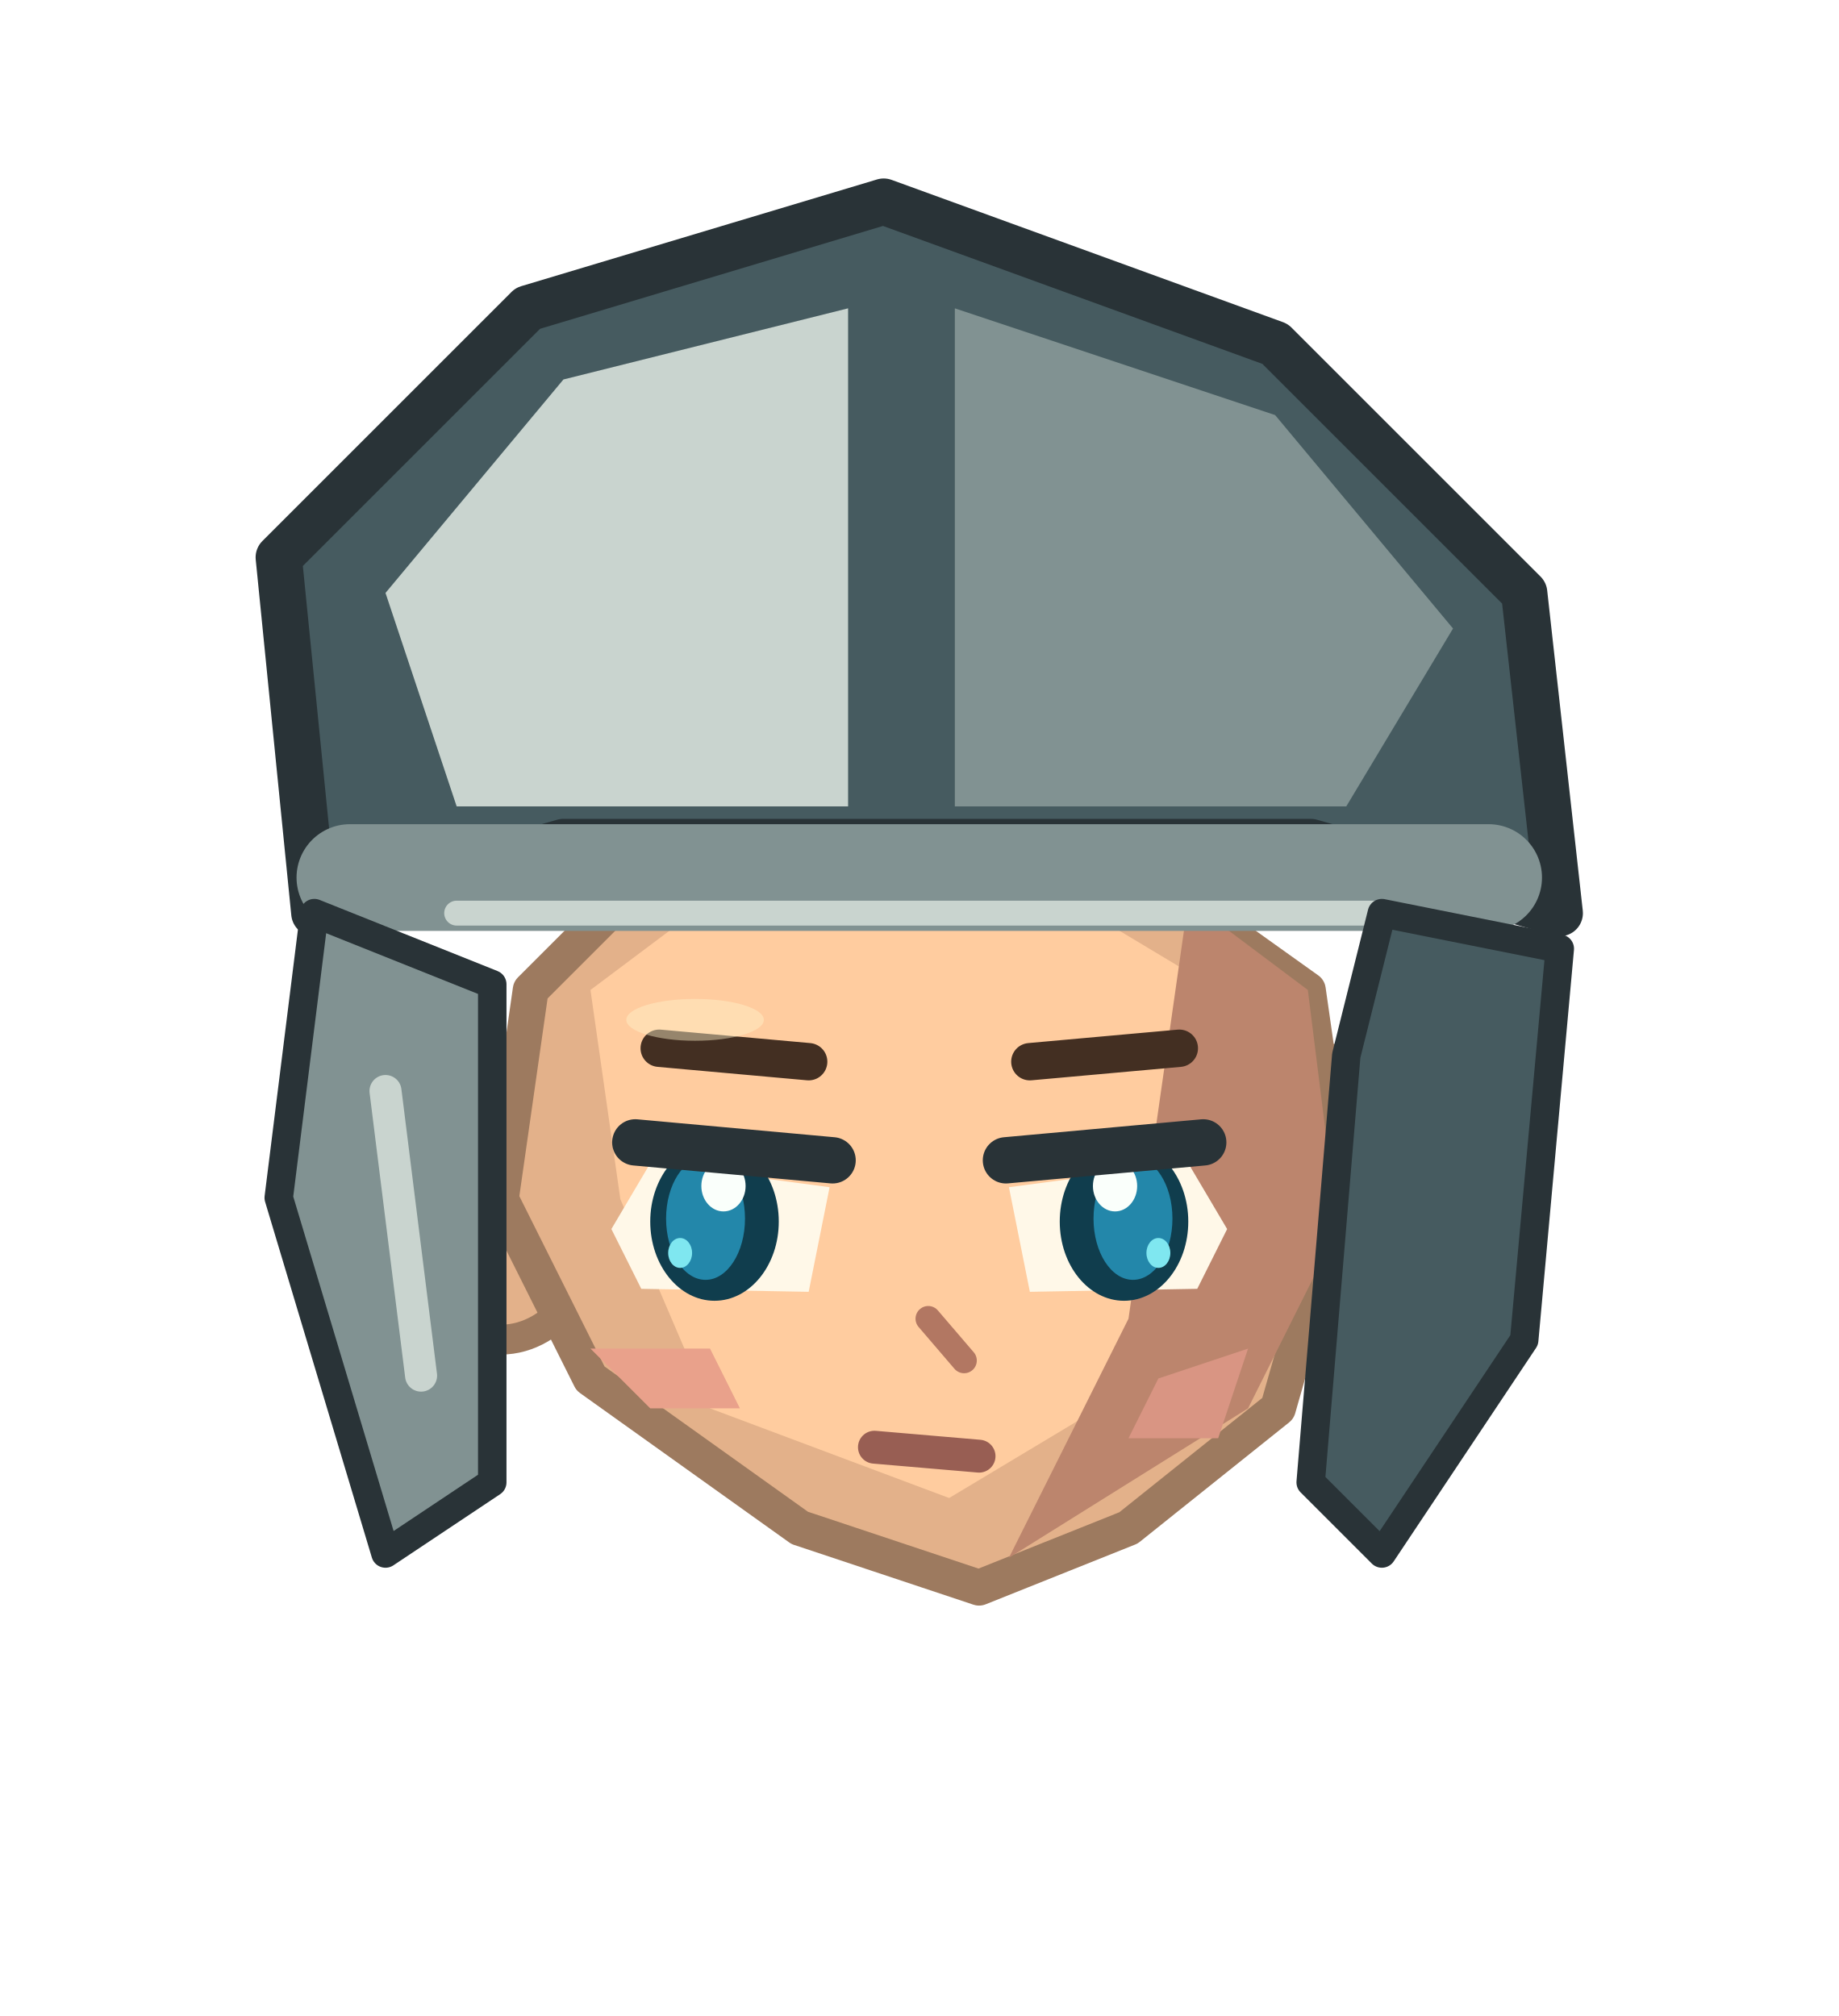
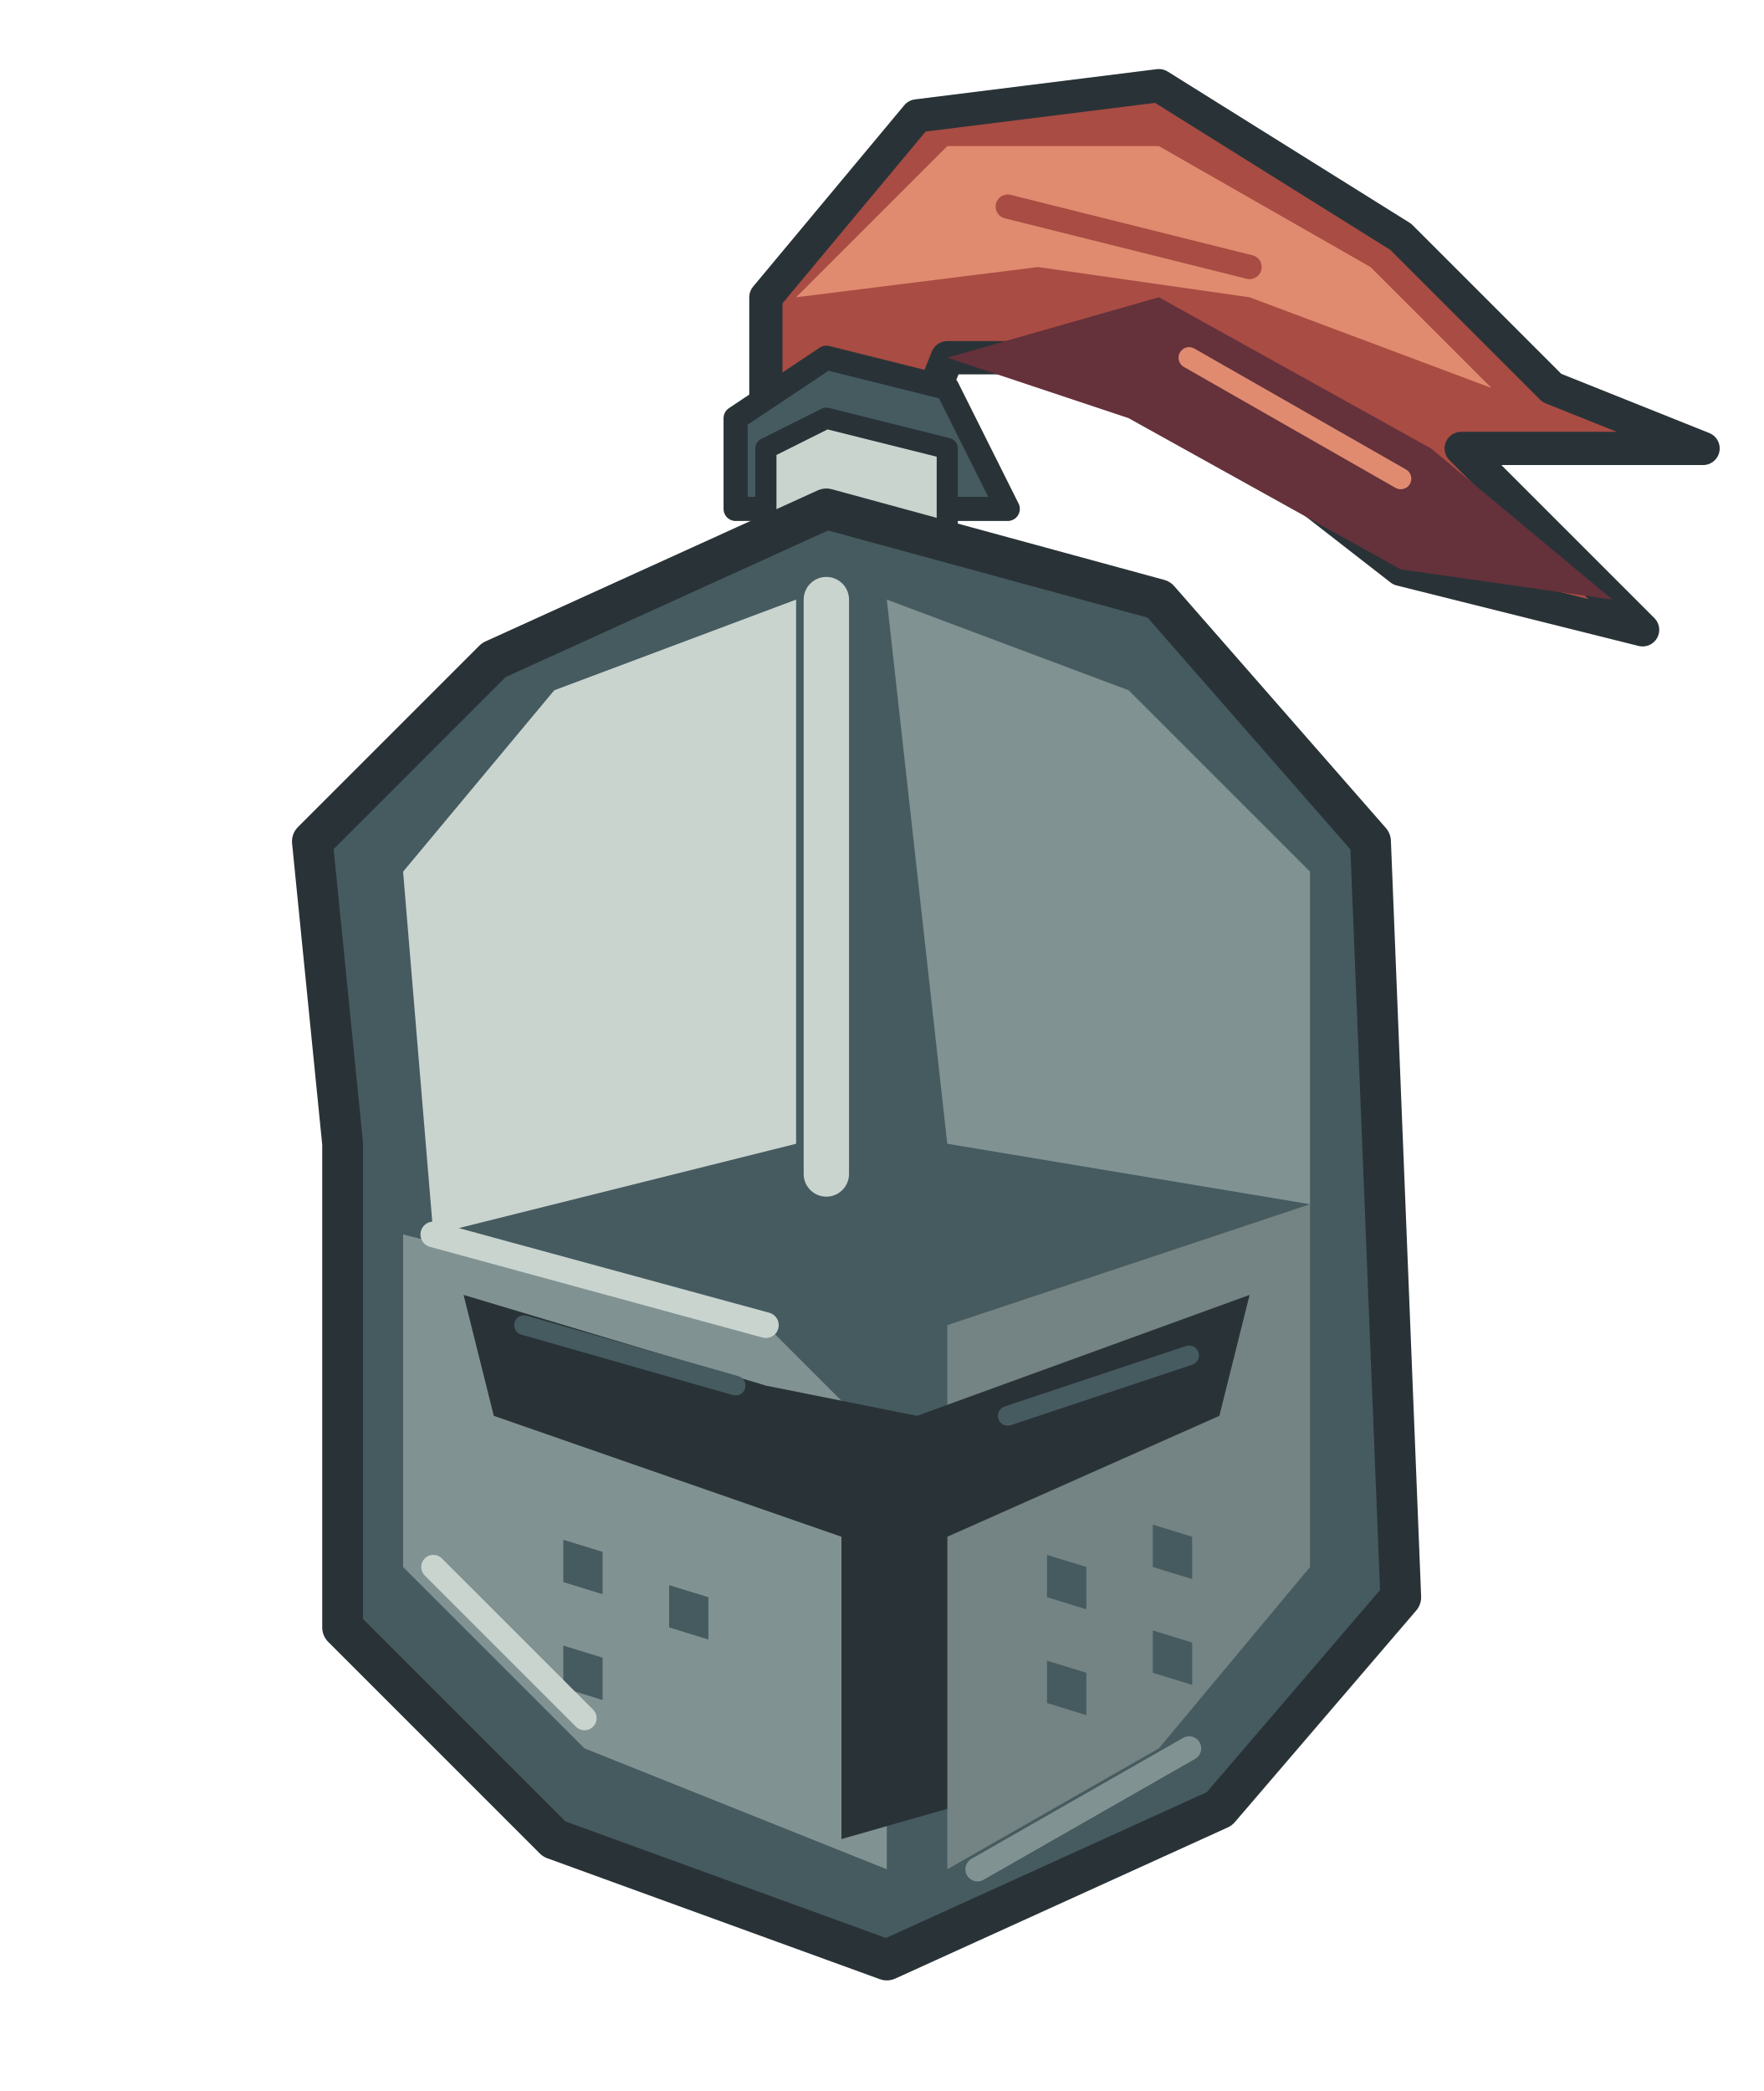
- <svg xmlns="http://www.w3.org/2000/svg" viewBox="-31 -38 62 68">
+ <svg xmlns="http://www.w3.org/2000/svg" viewBox="-34 -55 70 83">
  <defs />
-   <path d="M-10.6 -57 A3.4 4.7 0 1 0 -17.4 -57 A3.4 4.7 0 1 0 -10.6 -57 Z" transform="matrix(1.008 0 0 1.008 0 59.904)" fill="#e3b18a" opacity="1" />
-   <path d="M-10.6 -57 A3.4 4.7 0 1 0 -17.4 -57 A3.4 4.7 0 1 0 -10.6 -57 Z" transform="matrix(1.008 0 0 1.008 0 59.904)" fill="none" stroke="#9d7a5f" stroke-width="1" stroke-linecap="butt" stroke-linejoin="miter" opacity="1" />
-   <path d="M17.4 -57 A3.4 4.7 0 1 0 10.6 -57 A3.4 4.7 0 1 0 17.4 -57 Z" transform="matrix(1.008 0 0 1.008 0 59.904)" fill="#e3b18a" opacity="1" />
-   <path d="M17.4 -57 A3.4 4.7 0 1 0 10.6 -57 A3.4 4.7 0 1 0 17.4 -57 Z" transform="matrix(1.008 0 0 1.008 0 59.904)" fill="none" stroke="#9d7a5f" stroke-width="1" stroke-linecap="butt" stroke-linejoin="miter" opacity="1" />
-   <path d="M-13 -64 L-8 -69 L6 -69 L13 -64 L14 -57 L12 -50 L7 -46 L2 -44 L-4 -46 L-11 -51 L-14 -57 Z" transform="matrix(1.008 0 0 1.008 0 59.904)" fill="#e3b18a" opacity="1" />
-   <path d="M-13 -64 L-8 -69 L6 -69 L13 -64 L14 -57 L12 -50 L7 -46 L2 -44 L-4 -46 L-11 -51 L-14 -57 Z" transform="matrix(1.008 0 0 1.008 0 59.904)" fill="none" stroke="#9d7a5f" stroke-width="1.2" stroke-linecap="butt" stroke-linejoin="round" opacity="1" />
-   <path d="M-11 -64 L-7 -67 L5 -67 L10 -64 L10 -57 L6 -50 L1 -47 L-7 -50 L-10 -57 Z" transform="matrix(1.008 0 0 1.008 0 59.904)" fill="#ffcc9f" opacity="1" />
-   <path d="M9 -67 L13 -64 L14 -56 L11 -50 L3 -45 L7 -53 Z" transform="matrix(1.008 0 0 1.008 0 59.904)" fill="#bc856d" opacity="1" />
-   <path d="M-11 -52 L-9 -50 L-6 -50 L-7 -52 Z" transform="matrix(1.008 0 0 1.008 0 59.904)" fill="#e9a18b" opacity="1" />
-   <path d="M8 -51 L11 -52 L10 -49 L7 -49 Z" transform="matrix(1.008 0 0 1.008 0 59.904)" fill="#d99583" opacity="1" />
-   <path d="M-3.5 -1.4 L2.5 -2.2 L3.8 0 L2.8 2 L-2.8 2.1 Z" transform="matrix(-1.008 0 0 1.008 -6.552 3.456)" fill="#fff8e8" opacity="1" />
-   <path d="M2.5 -0.25 A2.15 2.65 0 1 0 -1.8 -0.25 A2.15 2.65 0 1 0 2.5 -0.25 Z" transform="matrix(-1.008 0 0 1.008 -6.552 3.456)" fill="#103d4d" opacity="1" />
-   <path d="M1.97 -0.35 A1.32 2.05 0 1 0 -0.67 -0.35 A1.32 2.05 0 1 0 1.97 -0.35 Z" transform="matrix(-1.008 0 0 1.008 -6.552 3.456)" fill="#2387aa" opacity="1" />
-   <path d="M0.79 -1.44 A0.74 0.85 0 1 0 -0.69 -1.44 A0.74 0.85 0 1 0 0.79 -1.44 Z" transform="matrix(-1.008 0 0 1.008 -6.552 3.456)" fill="#fafffb" opacity="1" />
-   <path d="M1.9 0.8 A0.4 0.5 0 1 0 1.1 0.8 A0.4 0.5 0 1 0 1.9 0.8 Z" transform="matrix(-1.008 0 0 1.008 -6.552 3.456)" fill="#7fe7f0" opacity="1" />
-   <path d="M-3.6 -2.3 L3 -2.9" transform="matrix(-1.008 0 0 1.008 -6.552 3.456)" fill="none" stroke="#293337" stroke-width="1.55" stroke-linecap="round" stroke-linejoin="round" opacity="1" />
-   <path d="M-2.8 -5.6 L2.2 -6.05" transform="matrix(-1.008 0 0 1.008 -6.552 3.456)" fill="none" stroke="#432f22" stroke-width="1.25" stroke-linecap="round" stroke-linejoin="round" opacity="1" />
-   <path d="M-3.5 -1.4 L2.5 -2.2 L3.8 0 L2.8 2 L-2.8 2.1 Z" transform="matrix(1.008 0 0 1.008 6.552 3.456)" fill="#fff8e8" opacity="1" />
-   <path d="M2.5 -0.25 A2.15 2.65 0 1 0 -1.8 -0.25 A2.15 2.65 0 1 0 2.5 -0.25 Z" transform="matrix(1.008 0 0 1.008 6.552 3.456)" fill="#103d4d" opacity="1" />
-   <path d="M1.97 -0.35 A1.32 2.05 0 1 0 -0.67 -0.35 A1.32 2.05 0 1 0 1.97 -0.35 Z" transform="matrix(1.008 0 0 1.008 6.552 3.456)" fill="#2387aa" opacity="1" />
-   <path d="M0.79 -1.44 A0.74 0.85 0 1 0 -0.69 -1.44 A0.74 0.85 0 1 0 0.79 -1.44 Z" transform="matrix(1.008 0 0 1.008 6.552 3.456)" fill="#fafffb" opacity="1" />
-   <path d="M1.9 0.8 A0.4 0.5 0 1 0 1.1 0.8 A0.4 0.5 0 1 0 1.9 0.8 Z" transform="matrix(1.008 0 0 1.008 6.552 3.456)" fill="#7fe7f0" opacity="1" />
-   <path d="M-3.6 -2.3 L3 -2.9" transform="matrix(1.008 0 0 1.008 6.552 3.456)" fill="none" stroke="#293337" stroke-width="1.55" stroke-linecap="round" stroke-linejoin="round" opacity="1" />
-   <path d="M-2.8 -5.6 L2.2 -6.05" transform="matrix(1.008 0 0 1.008 6.552 3.456)" fill="none" stroke="#432f22" stroke-width="1.25" stroke-linecap="round" stroke-linejoin="round" opacity="1" />
-   <path d="M0.3 -53 L1.5 -51.6" transform="matrix(1.008 0 0 1.008 0 59.904)" fill="none" stroke="#b27762" stroke-width="0.85" stroke-linecap="round" stroke-linejoin="round" opacity="1" />
-   <path d="M-1.5 -48.7 L2 -48.4" transform="matrix(1.008 0 0 1.008 0 59.904)" fill="none" stroke="#985e53" stroke-width="1.1" stroke-linecap="round" stroke-linejoin="round" opacity="1" />
-   <path d="M-5.2 -63 A2.3 0.7 0 1 0 -9.8 -63 A2.3 0.7 0 1 0 -5.2 -63 Z" transform="matrix(1.008 0 0 1.008 0 59.904)" fill="#fff3ca70" opacity="1" />
-   <path d="M-17 -6 L-18 -16 L-11 -23 L-1 -26 L10 -22 L17 -15 L18 -6 L11 -8 L-10 -8 Z" transform="matrix(1.2 0 0 1.2 0 0)" fill="#465b60" opacity="1" />
-   <path d="M-17 -6 L-18 -16 L-11 -23 L-1 -26 L10 -22 L17 -15 L18 -6 L11 -8 L-10 -8 Z" transform="matrix(1.2 0 0 1.2 0 0)" fill="none" stroke="#293337" stroke-width="1.3" stroke-linecap="butt" stroke-linejoin="round" opacity="1" />
-   <path d="M-15 -15 L-10 -21 L-2 -23 L-2 -9 L-13 -9 Z" transform="matrix(1.2 0 0 1.2 0 0)" fill="#c9d4cf" opacity="1" />
-   <path d="M1 -23 L10 -20 L15 -14 L12 -9 L1 -9 Z" transform="matrix(1.2 0 0 1.2 0 0)" fill="#819292" opacity="1" />
-   <path d="M-16 -7 L16 -7" transform="matrix(1.2 0 0 1.2 0 0)" fill="none" stroke="#819292" stroke-width="3" stroke-linecap="round" stroke-linejoin="round" opacity="1" />
-   <path d="M-13 -6 L13 -6" transform="matrix(1.2 0 0 1.2 0 0)" fill="none" stroke="#c9d4cf" stroke-width="0.7" stroke-linecap="round" stroke-linejoin="round" opacity="1" />
-   <path d="M-17 -6 L-12 -4 L-12 10 L-15 12 L-18 2 Z" transform="matrix(1.2 0 0 1.2 0 0)" fill="#819292" opacity="1" />
-   <path d="M-17 -6 L-12 -4 L-12 10 L-15 12 L-18 2 Z" transform="matrix(1.2 0 0 1.2 0 0)" fill="none" stroke="#293337" stroke-width="0.8" stroke-linecap="round" stroke-linejoin="round" opacity="1" />
-   <path d="M13 -6 L18 -5 L17 6 L13 12 L11 10 L12 -2 Z" transform="matrix(1.2 0 0 1.2 0 0)" fill="#465b60" opacity="1" />
-   <path d="M13 -6 L18 -5 L17 6 L13 12 L11 10 L12 -2 Z" transform="matrix(1.2 0 0 1.2 0 0)" fill="none" stroke="#293337" stroke-width="0.8" stroke-linecap="round" stroke-linejoin="round" opacity="1" />
-   <path d="M-15 -1 L-14 7" transform="matrix(1.2 0 0 1.2 0 0)" fill="none" stroke="#c9d4cf" stroke-width="0.9" stroke-linecap="round" stroke-linejoin="round" opacity="1" />
+   <path d="M-3 -29 L-3 -36 L2 -42 L10 -43 L18 -38 L23 -33 L28 -31 L20 -31 L26 -25 L18 -27 L9 -34 L3 -34 L1 -29 Z" transform="matrix(1.2 0 0 1.2 0 0)" fill="#a94c43" opacity="1" />
+   <path d="M-3 -29 L-3 -36 L2 -42 L10 -43 L18 -38 L23 -33 L28 -31 L20 -31 L26 -25 L18 -27 L9 -34 L3 -34 L1 -29 Z" transform="matrix(1.2 0 0 1.2 0 0)" fill="none" stroke="#293337" stroke-width="1.1" stroke-linecap="butt" stroke-linejoin="round" opacity="1" />
+   <path d="M-2 -36 L3 -41 L10 -41 L17 -37 L21 -33 L13 -36 L6 -37 Z" transform="matrix(1.2 0 0 1.2 0 0)" fill="#e08b70" opacity="1" />
+   <path d="M3 -34 L10 -36 L19 -31 L25 -26 L18 -27 L9 -32 Z" transform="matrix(1.2 0 0 1.2 0 0)" fill="#65313b" opacity="1" />
+   <path d="M5 -39 L13 -37" transform="matrix(1.2 0 0 1.2 0 0)" fill="none" stroke="#a94c43" stroke-width="0.8" stroke-linecap="round" stroke-linejoin="round" opacity="1" />
+   <path d="M11 -34 L18 -30" transform="matrix(1.2 0 0 1.2 0 0)" fill="none" stroke="#e08b70" stroke-width="0.7" stroke-linecap="round" stroke-linejoin="round" opacity="1" />
+   <path d="M-4 -29 L-4 -32 L-1 -34 L3 -33 L5 -29 Z" transform="matrix(1.2 0 0 1.2 0 0)" fill="#465b60" opacity="1" />
+   <path d="M-4 -29 L-4 -32 L-1 -34 L3 -33 L5 -29 Z" transform="matrix(1.2 0 0 1.2 0 0)" fill="none" stroke="#293337" stroke-width="0.8" stroke-linecap="round" stroke-linejoin="round" opacity="1" />
+   <path d="M-3 -31 L-1 -32 L3 -31 L3 -28 L-3 -28 Z" transform="matrix(1.2 0 0 1.2 0 0)" fill="#c9d4cf" opacity="1" />
+   <path d="M-3 -31 L-1 -32 L3 -31 L3 -28 L-3 -28 Z" transform="matrix(1.2 0 0 1.2 0 0)" fill="none" stroke="#293337" stroke-width="0.7" stroke-linecap="round" stroke-linejoin="round" opacity="1" />
+   <path d="M-17 -8 L-18 -18 L-12 -24 L-1 -29 L10 -26 L17 -18 L18 7 L12 14 L1 19 L-10 15 L-17 8 Z" transform="matrix(1.2 0 0 1.2 0 0)" fill="#465b60" opacity="1" />
+   <path d="M-17 -8 L-18 -18 L-12 -24 L-1 -29 L10 -26 L17 -18 L18 7 L12 14 L1 19 L-10 15 L-17 8 Z" transform="matrix(1.2 0 0 1.2 0 0)" fill="none" stroke="#293337" stroke-width="1.35" stroke-linecap="round" stroke-linejoin="round" opacity="1" />
+   <path d="M-15 -17 L-10 -23 L-2 -26 L-2 -8 L-14 -5 Z" transform="matrix(1.2 0 0 1.2 0 0)" fill="#c9d4cf" opacity="1" />
+   <path d="M1 -26 L9 -23 L15 -17 L15 -6 L3 -8 Z" transform="matrix(1.2 0 0 1.2 0 0)" fill="#819292" opacity="1" />
+   <path d="M-15 -5 L-3 -2 L1 2 L1 16 L-9 12 L-15 6 Z" transform="matrix(1.2 0 0 1.2 0 0)" fill="#819292" opacity="1" />
+   <path d="M3 -2 L15 -6 L15 6 L10 12 L3 16 Z" transform="matrix(1.2 0 0 1.2 0 0)" fill="#748383" opacity="1" />
+   <path d="M-1 -26 L-1 -7" transform="matrix(1.2 0 0 1.2 0 0)" fill="none" stroke="#c9d4cf" stroke-width="1.5" stroke-linecap="round" stroke-linejoin="round" opacity="1" />
+   <path d="M-14 -5 L-3 -2" transform="matrix(1.2 0 0 1.2 0 0)" fill="none" stroke="#c9d4cf" stroke-width="0.85" stroke-linecap="round" stroke-linejoin="round" opacity="1" />
+   <path d="M-13 -3 L-3 0 L2 1 L13 -3 L12 1 L3 5 L3 14 L-0.5 15 L-0.5 5 L-12 1 Z" transform="matrix(1.2 0 0 1.2 0 0)" fill="#293337" opacity="1" />
+   <path d="M-11 -2 L-4 0" transform="matrix(1.2 0 0 1.2 0 0)" fill="none" stroke="#465b60" stroke-width="0.65" stroke-linecap="round" stroke-linejoin="round" opacity="1" />
+   <path d="M5 1 L11 -1" transform="matrix(1.2 0 0 1.2 0 0)" fill="none" stroke="#465b60" stroke-width="0.65" stroke-linecap="round" stroke-linejoin="round" opacity="1" />
+   <path d="M-9.7 5.1 L-8.4 5.5 L-8.4 6.9 L-9.7 6.5 Z" transform="matrix(1.2 0 0 1.2 0 0)" fill="#465b60" opacity="1" />
+   <path d="M-6.2 6.6 L-4.9 7 L-4.9 8.4 L-6.2 8 Z" transform="matrix(1.2 0 0 1.2 0 0)" fill="#465b60" opacity="1" />
+   <path d="M-9.7 8.6 L-8.4 9 L-8.4 10.4 L-9.7 10 Z" transform="matrix(1.2 0 0 1.2 0 0)" fill="#465b60" opacity="1" />
+   <path d="M6.3 5.6 L7.6 6 L7.6 7.4 L6.3 7 Z" transform="matrix(1.2 0 0 1.2 0 0)" fill="#465b60" opacity="1" />
+   <path d="M9.8 4.6 L11.1 5 L11.1 6.4 L9.8 6 Z" transform="matrix(1.2 0 0 1.2 0 0)" fill="#465b60" opacity="1" />
+   <path d="M6.3 9.1 L7.6 9.5 L7.6 10.9 L6.3 10.5 Z" transform="matrix(1.2 0 0 1.2 0 0)" fill="#465b60" opacity="1" />
+   <path d="M9.8 8.1 L11.1 8.5 L11.1 9.9 L9.8 9.5 Z" transform="matrix(1.2 0 0 1.2 0 0)" fill="#465b60" opacity="1" />
+   <path d="M-14 6 L-9 11" transform="matrix(1.2 0 0 1.2 0 0)" fill="none" stroke="#c9d4cf" stroke-width="0.8" stroke-linecap="round" stroke-linejoin="round" opacity="1" />
+   <path d="M4 16 L11 12" transform="matrix(1.2 0 0 1.2 0 0)" fill="none" stroke="#819292" stroke-width="0.8" stroke-linecap="round" stroke-linejoin="round" opacity="1" />
</svg>
